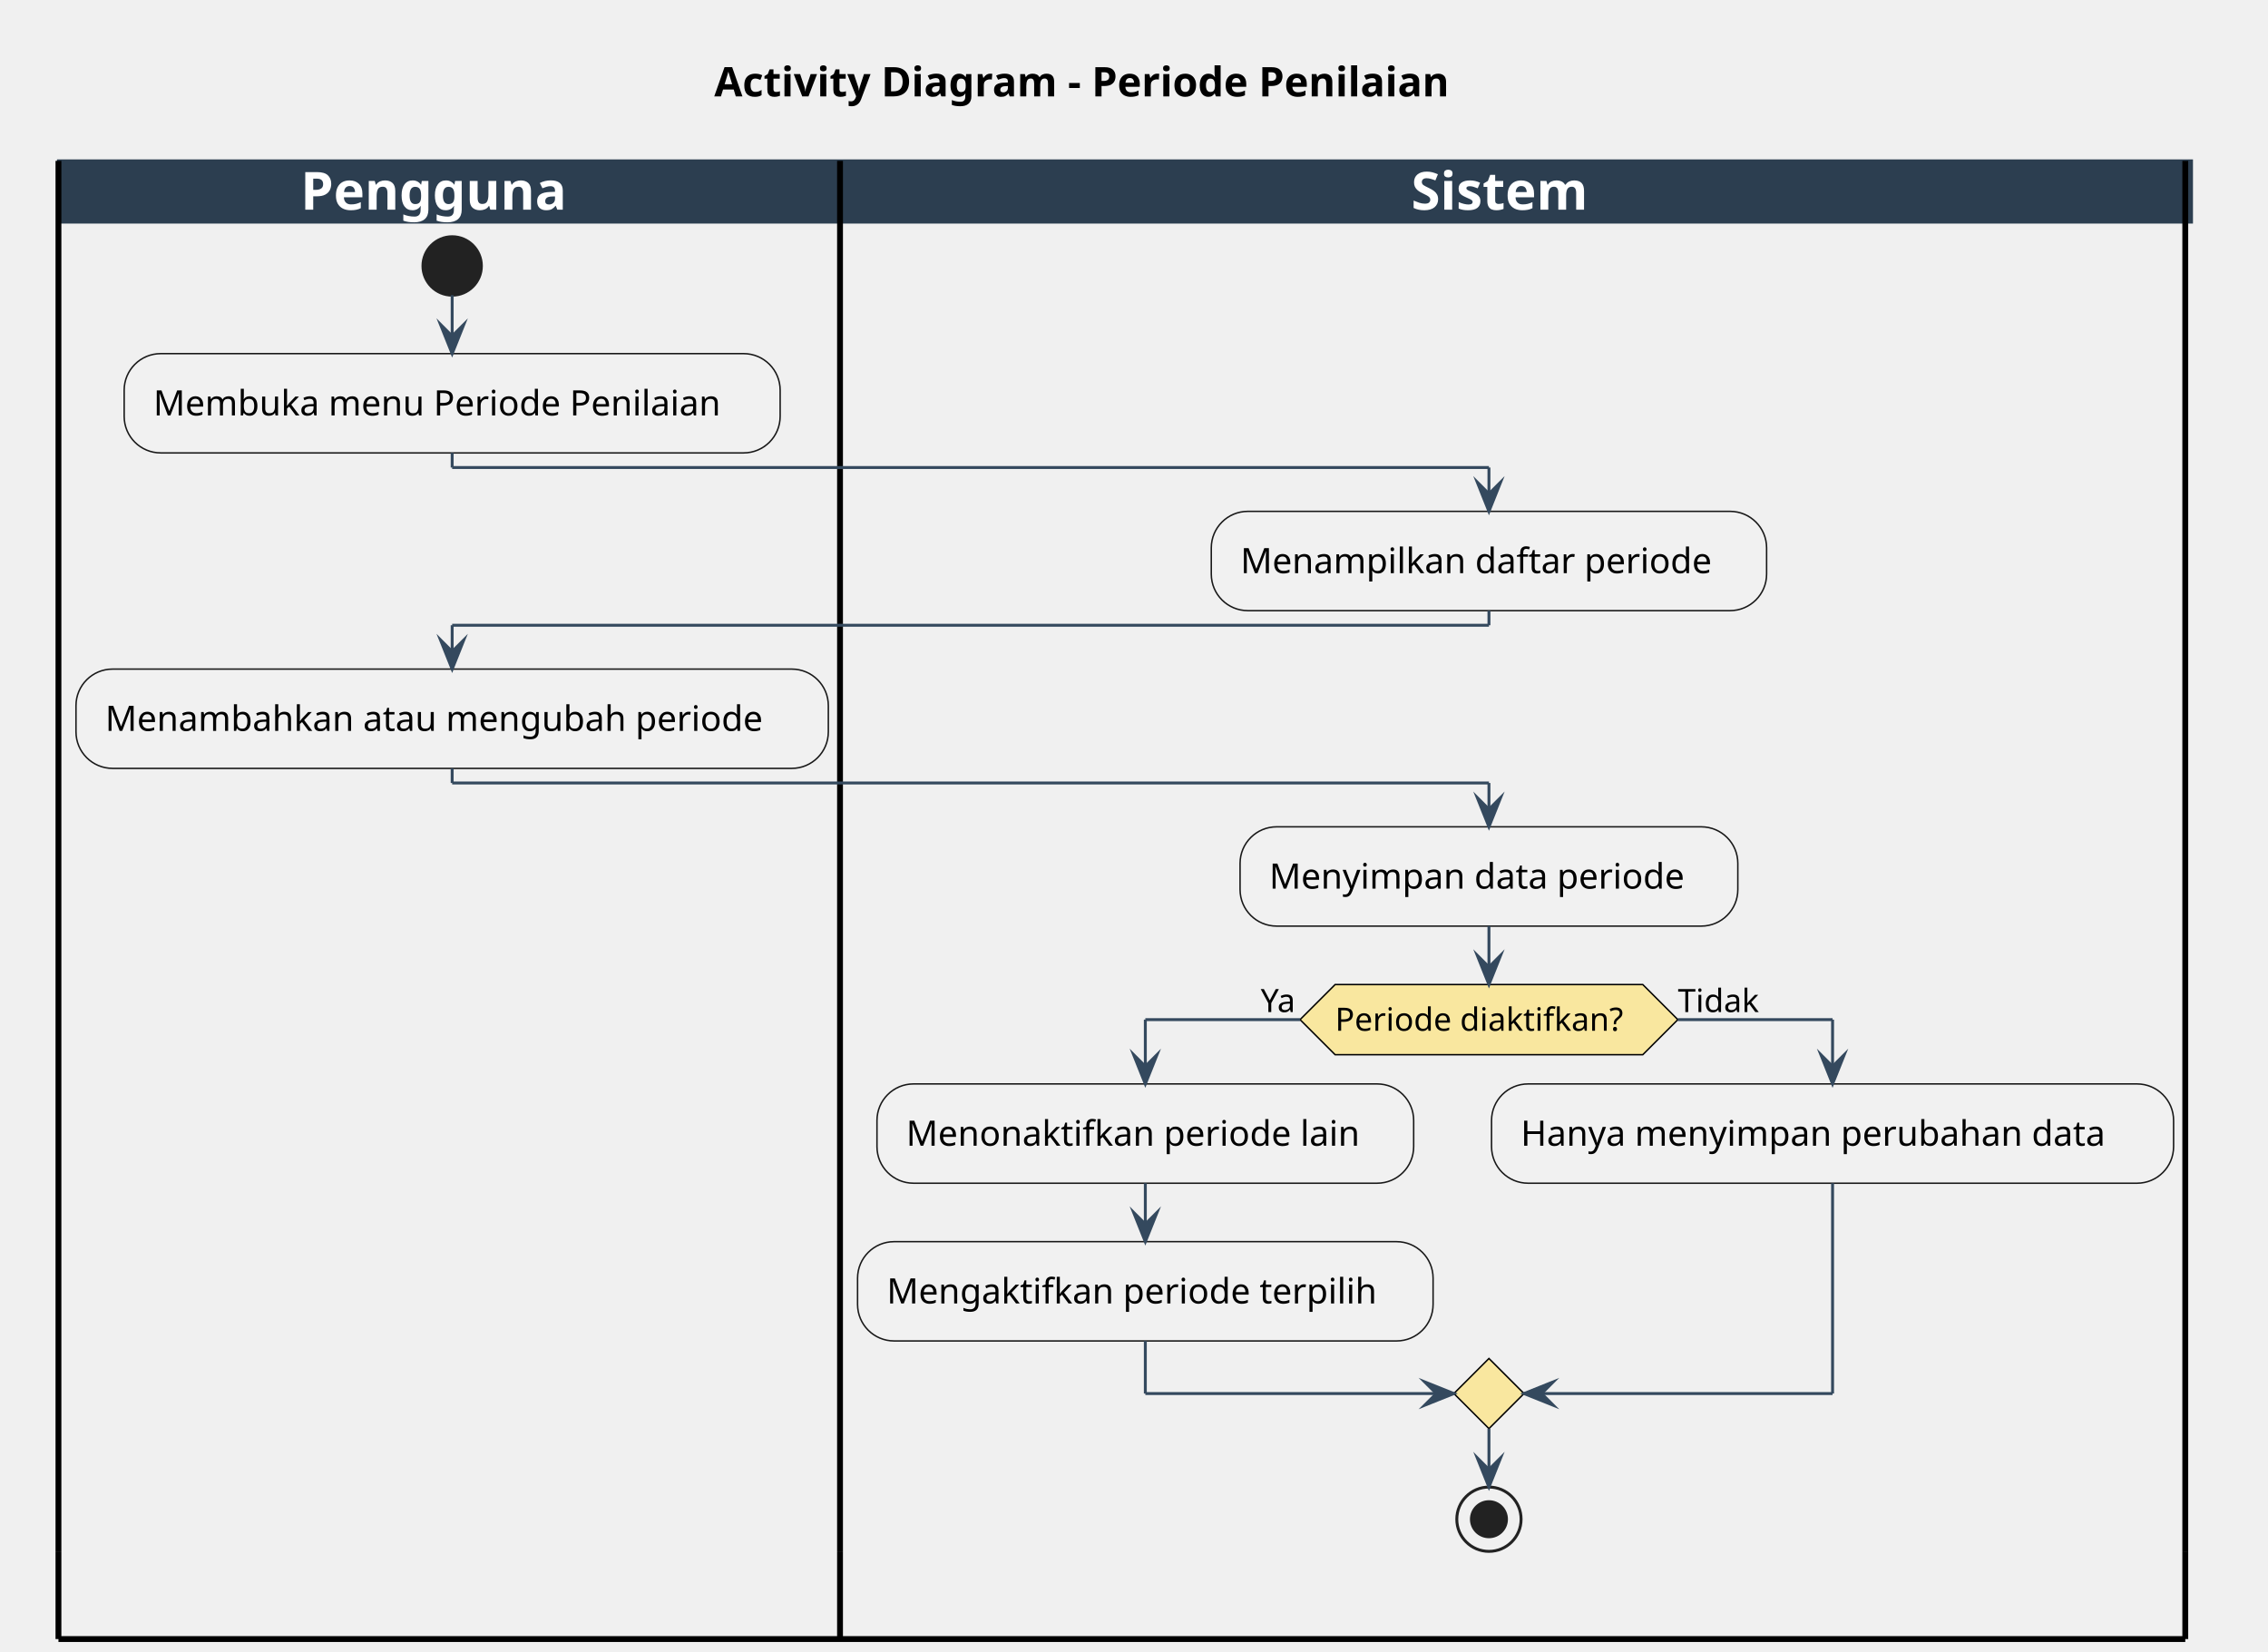
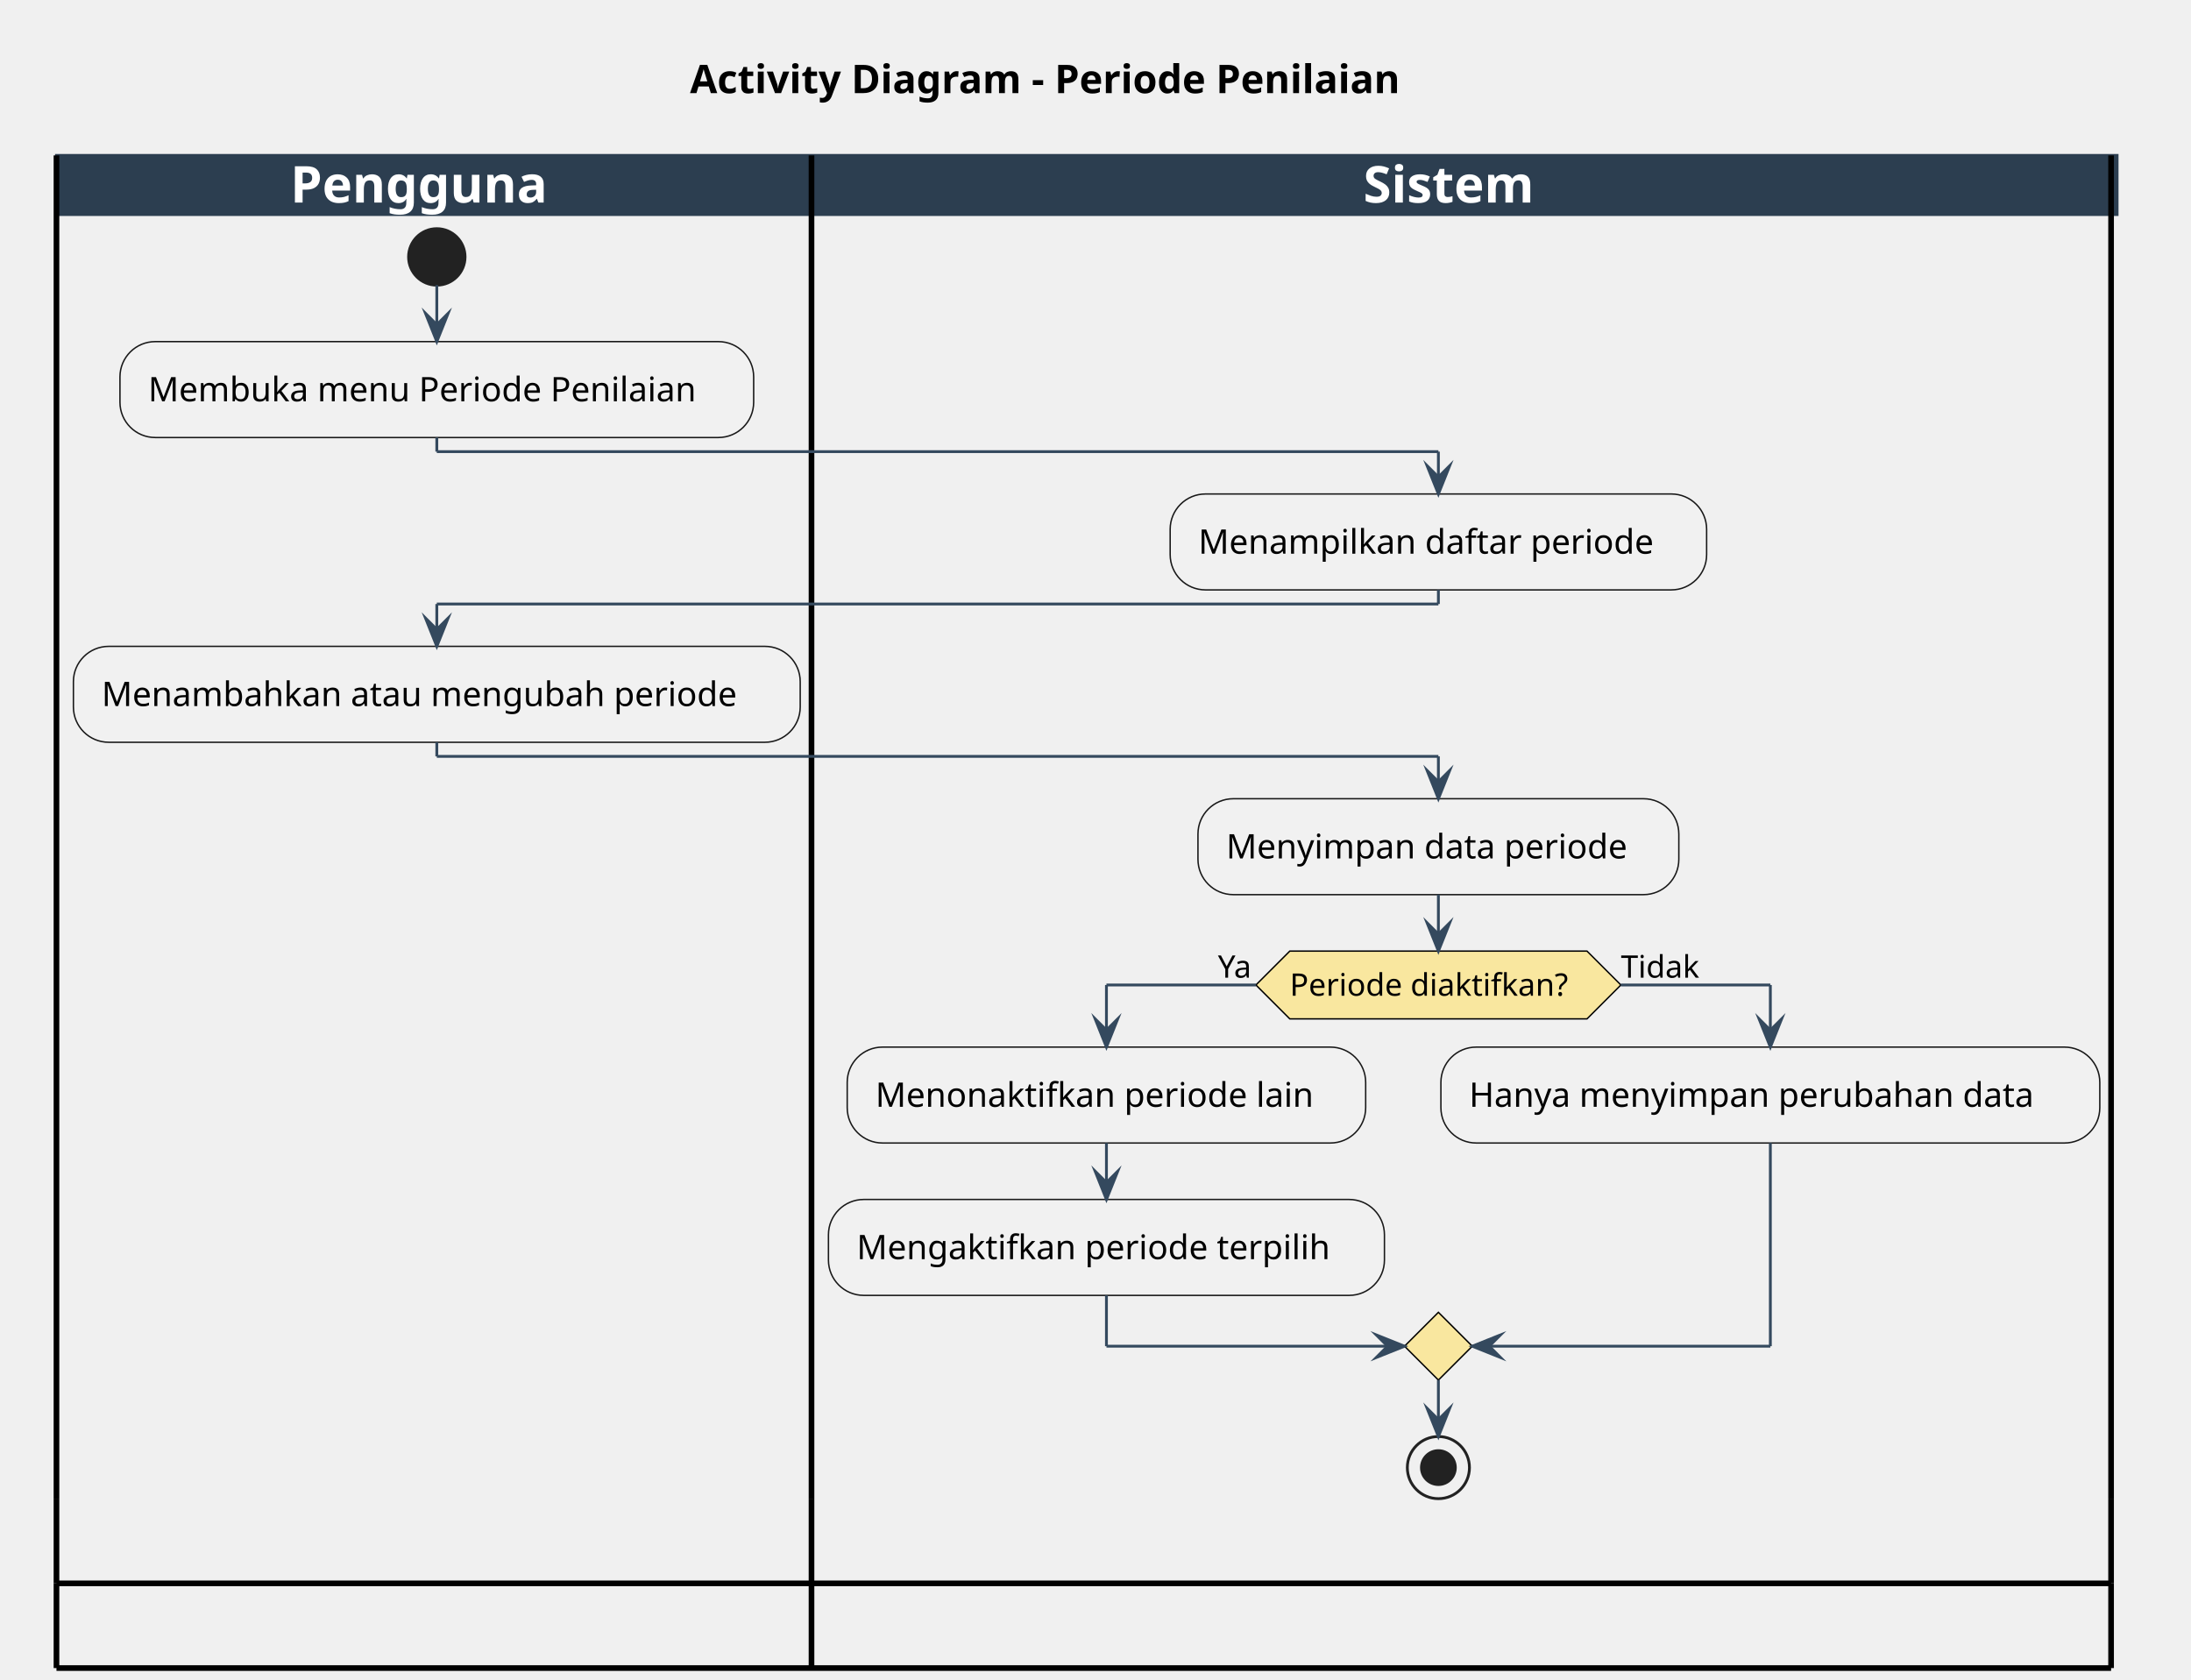
- <svg xmlns="http://www.w3.org/2000/svg" contentStyleType="text/css" data-diagram-type="ACTIVITY" height="565px" preserveAspectRatio="none" style="width:776px;height:565px;background:#FFFFFF;" version="1.1" viewBox="0 0 776 565" width="776px" zoomAndPan="magnify">
+ <svg xmlns="http://www.w3.org/2000/svg" contentStyleType="text/css" data-diagram-type="ACTIVITY" height="595px" preserveAspectRatio="none" style="width:776px;height:595px;background:#FFFFFF;" version="1.1" viewBox="0 0 776 595" width="776px" zoomAndPan="magnify">
  <defs />
  <g>
    <g class="title" data-source-line="1">
      <text fill="#000000" font-family="sans-serif" font-size="14" font-weight="700" lengthAdjust="spacing" textLength="286.077" x="244.377" y="32.995">Activity Diagram - Periode Penilaian</text>
    </g>
    <rect fill="#2C3E50" height="20.953" style="stroke:#2C3E50;stroke-width:1;" width="729.831" x="20" y="55.042" />
    <ellipse cx="154.708" cy="90.995" fill="#222222" rx="10" ry="10" style="stroke:#222222;stroke-width:1;" />
    <rect fill="#F1F1F1" height="33.969" rx="12.5" ry="12.5" style="stroke:#181818;stroke-width:0.5;" width="224.445" x="42.485" y="120.995" />
    <text fill="#000000" font-family="sans-serif" font-size="12" lengthAdjust="spacing" textLength="204.445" x="52.485" y="142.134">Membuka menu Periode Penilaian</text>
    <rect fill="#F1F1F1" height="33.969" rx="12.5" ry="12.5" style="stroke:#181818;stroke-width:0.5;" width="257.416" x="26" y="228.933" />
    <text fill="#000000" font-family="sans-serif" font-size="12" lengthAdjust="spacing" textLength="237.416" x="36" y="250.071">Menambahkan atau mengubah periode</text>
    <line style="stroke:#000000;stroke-width:2;" x1="20" x2="20" y1="55.042" y2="530.808" />
    <rect fill="#F1F1F1" height="33.969" rx="12.5" ry="12.5" style="stroke:#181818;stroke-width:0.5;" width="190.004" x="414.443" y="174.964" />
    <text fill="#000000" font-family="sans-serif" font-size="12" lengthAdjust="spacing" textLength="170.004" x="424.443" y="196.102">Menampilkan daftar periode</text>
    <rect fill="#F1F1F1" height="33.969" rx="12.5" ry="12.5" style="stroke:#181818;stroke-width:0.5;" width="170.31" x="424.29" y="282.901" />
    <text fill="#000000" font-family="sans-serif" font-size="12" lengthAdjust="spacing" textLength="150.31" x="434.29" y="304.04">Menyimpan data periode</text>
    <polygon fill="#F9E79F" points="456.811,336.87,562.079,336.87,574.079,348.87,562.079,360.87,456.811,360.87,444.811,348.87,456.811,336.87" style="stroke:#000000;stroke-width:0.5;stroke-linejoin:miter;stroke-miterlimit:10;" />
    <text fill="#000000" font-family="sans-serif" font-size="11" lengthAdjust="spacing" textLength="105.268" x="456.811" y="352.678">Periode diaktifkan?</text>
    <text fill="#000000" font-family="sans-serif" font-size="11" lengthAdjust="spacing" textLength="13.46" x="431.351" y="346.276">Ya</text>
    <text fill="#000000" font-family="sans-serif" font-size="11" lengthAdjust="spacing" textLength="29.869" x="574.079" y="346.276">Tidak</text>
    <rect fill="#F1F1F1" height="33.969" rx="12.5" ry="12.5" style="stroke:#181818;stroke-width:0.5;" width="183.629" x="300.06" y="370.87" />
    <text fill="#000000" font-family="sans-serif" font-size="12" lengthAdjust="spacing" textLength="163.629" x="310.06" y="392.009">Menonaktifkan periode lain</text>
    <rect fill="#F1F1F1" height="33.969" rx="12.5" ry="12.5" style="stroke:#181818;stroke-width:0.5;" width="196.918" x="293.416" y="424.839" />
    <text fill="#000000" font-family="sans-serif" font-size="12" lengthAdjust="spacing" textLength="176.918" x="303.416" y="445.978">Mengaktifkan periode terpilih</text>
    <rect fill="#F1F1F1" height="33.969" rx="12.5" ry="12.5" style="stroke:#181818;stroke-width:0.5;" width="233.363" x="510.334" y="370.87" />
    <text fill="#000000" font-family="sans-serif" font-size="12" lengthAdjust="spacing" textLength="213.363" x="520.334" y="392.009">Hanya menyimpan perubahan data</text>
    <polygon fill="#F9E79F" points="509.445,464.808,521.445,476.808,509.445,488.808,497.445,476.808,509.445,464.808" style="stroke:#000000;stroke-width:0.5;stroke-linejoin:miter;stroke-miterlimit:10;" />
    <ellipse cx="509.445" cy="519.808" fill="none" rx="11" ry="11" style="stroke:#222222;stroke-width:1;" />
    <ellipse cx="509.445" cy="519.808" fill="#222222" rx="6" ry="6" style="stroke:#222222;stroke-width:1;" />
    <line style="stroke:#000000;stroke-width:2;" x1="287.416" x2="287.416" y1="55.042" y2="530.808" />
    <line style="stroke:#000000;stroke-width:2;" x1="747.697" x2="747.697" y1="55.042" y2="530.808" />
    <line style="stroke:#34495E;stroke-width:1;" x1="154.708" x2="154.708" y1="100.995" y2="120.995" />
    <polygon fill="#34495E" points="150.708,110.995,154.708,120.995,158.708,110.995,154.708,114.995" style="stroke:#34495E;stroke-width:1;stroke-linejoin:miter;stroke-miterlimit:10;" />
    <line style="stroke:#34495E;stroke-width:1;" x1="391.875" x2="391.875" y1="404.839" y2="424.839" />
    <polygon fill="#34495E" points="387.875,414.839,391.875,424.839,395.875,414.839,391.875,418.839" style="stroke:#34495E;stroke-width:1;stroke-linejoin:miter;stroke-miterlimit:10;" />
    <line style="stroke:#34495E;stroke-width:1;" x1="444.811" x2="391.875" y1="348.87" y2="348.87" />
    <line style="stroke:#34495E;stroke-width:1;" x1="391.875" x2="391.875" y1="348.87" y2="370.87" />
    <polygon fill="#34495E" points="387.875,360.87,391.875,370.87,395.875,360.87,391.875,364.87" style="stroke:#34495E;stroke-width:1;stroke-linejoin:miter;stroke-miterlimit:10;" />
    <line style="stroke:#34495E;stroke-width:1;" x1="574.079" x2="627.016" y1="348.87" y2="348.87" />
    <line style="stroke:#34495E;stroke-width:1;" x1="627.016" x2="627.016" y1="348.87" y2="370.87" />
    <polygon fill="#34495E" points="623.016,360.87,627.016,370.87,631.016,360.87,627.016,364.87" style="stroke:#34495E;stroke-width:1;stroke-linejoin:miter;stroke-miterlimit:10;" />
    <line style="stroke:#34495E;stroke-width:1;" x1="391.875" x2="391.875" y1="458.808" y2="476.808" />
    <line style="stroke:#34495E;stroke-width:1;" x1="391.875" x2="497.445" y1="476.808" y2="476.808" />
    <polygon fill="#34495E" points="487.445,472.808,497.445,476.808,487.445,480.808,491.445,476.808" style="stroke:#34495E;stroke-width:1;stroke-linejoin:miter;stroke-miterlimit:10;" />
    <line style="stroke:#34495E;stroke-width:1;" x1="627.016" x2="627.016" y1="404.839" y2="476.808" />
    <line style="stroke:#34495E;stroke-width:1;" x1="627.016" x2="521.445" y1="476.808" y2="476.808" />
    <polygon fill="#34495E" points="531.445,472.808,521.445,476.808,531.445,480.808,527.445,476.808" style="stroke:#34495E;stroke-width:1;stroke-linejoin:miter;stroke-miterlimit:10;" />
    <line style="stroke:#34495E;stroke-width:1;" x1="509.445" x2="509.445" y1="316.87" y2="336.87" />
    <polygon fill="#34495E" points="505.445,326.87,509.445,336.87,513.445,326.87,509.445,330.87" style="stroke:#34495E;stroke-width:1;stroke-linejoin:miter;stroke-miterlimit:10;" />
    <line style="stroke:#34495E;stroke-width:1;" x1="509.445" x2="509.445" y1="488.808" y2="508.808" />
    <polygon fill="#34495E" points="505.445,498.808,509.445,508.808,513.445,498.808,509.445,502.808" style="stroke:#34495E;stroke-width:1;stroke-linejoin:miter;stroke-miterlimit:10;" />
    <line style="stroke:#34495E;stroke-width:1;" x1="154.708" x2="154.708" y1="154.964" y2="159.964" />
    <line style="stroke:#34495E;stroke-width:1;" x1="154.708" x2="509.445" y1="159.964" y2="159.964" />
    <line style="stroke:#34495E;stroke-width:1;" x1="509.445" x2="509.445" y1="159.964" y2="174.964" />
    <polygon fill="#34495E" points="505.445,164.964,509.445,174.964,513.445,164.964,509.445,168.964" style="stroke:#34495E;stroke-width:1;stroke-linejoin:miter;stroke-miterlimit:10;" />
    <line style="stroke:#34495E;stroke-width:1;" x1="509.445" x2="509.445" y1="208.933" y2="213.933" />
    <line style="stroke:#34495E;stroke-width:1;" x1="509.445" x2="154.708" y1="213.933" y2="213.933" />
    <line style="stroke:#34495E;stroke-width:1;" x1="154.708" x2="154.708" y1="213.933" y2="228.933" />
    <polygon fill="#34495E" points="150.708,218.933,154.708,228.933,158.708,218.933,154.708,222.933" style="stroke:#34495E;stroke-width:1;stroke-linejoin:miter;stroke-miterlimit:10;" />
    <line style="stroke:#34495E;stroke-width:1;" x1="154.708" x2="154.708" y1="262.901" y2="267.901" />
    <line style="stroke:#34495E;stroke-width:1;" x1="154.708" x2="509.445" y1="267.901" y2="267.901" />
    <line style="stroke:#34495E;stroke-width:1;" x1="509.445" x2="509.445" y1="267.901" y2="282.901" />
    <polygon fill="#34495E" points="505.445,272.901,509.445,282.901,513.445,272.901,509.445,276.901" style="stroke:#34495E;stroke-width:1;stroke-linejoin:miter;stroke-miterlimit:10;" />
    <text fill="#FFFFFF" font-family="sans-serif" font-size="18" font-weight="700" lengthAdjust="spacing" textLength="101.76" x="102.828" y="71.75">Pengguna</text>
    <text fill="#FFFFFF" font-family="sans-serif" font-size="18" font-weight="700" lengthAdjust="spacing" textLength="69.416" x="482.849" y="71.75">Sistem</text>
  </g>
  <line style="stroke:#000000;stroke-width:2;" x1="20" x2="20" y1="530.808" y2="560.808" />
  <line style="stroke:#000000;stroke-width:2;" x1="287.416" x2="287.416" y1="530.808" y2="560.808" />
  <line style="stroke:#000000;stroke-width:2;" x1="747.697" x2="747.697" y1="530.808" y2="560.808" />
  <line style="stroke:#000000;stroke-width:2;" x1="20" x2="747.697" y1="560.808" y2="560.808" />
+   <line style="stroke:#000000;stroke-width:2;" x1="20" x2="20" y1="560.808" y2="590.808" />
+   <line style="stroke:#000000;stroke-width:2;" x1="287.416" x2="287.416" y1="560.808" y2="590.808" />
+   <line style="stroke:#000000;stroke-width:2;" x1="747.697" x2="747.697" y1="560.808" y2="590.808" />
+   <line style="stroke:#000000;stroke-width:2;" x1="20" x2="747.697" y1="590.808" y2="590.808" />
</svg>
